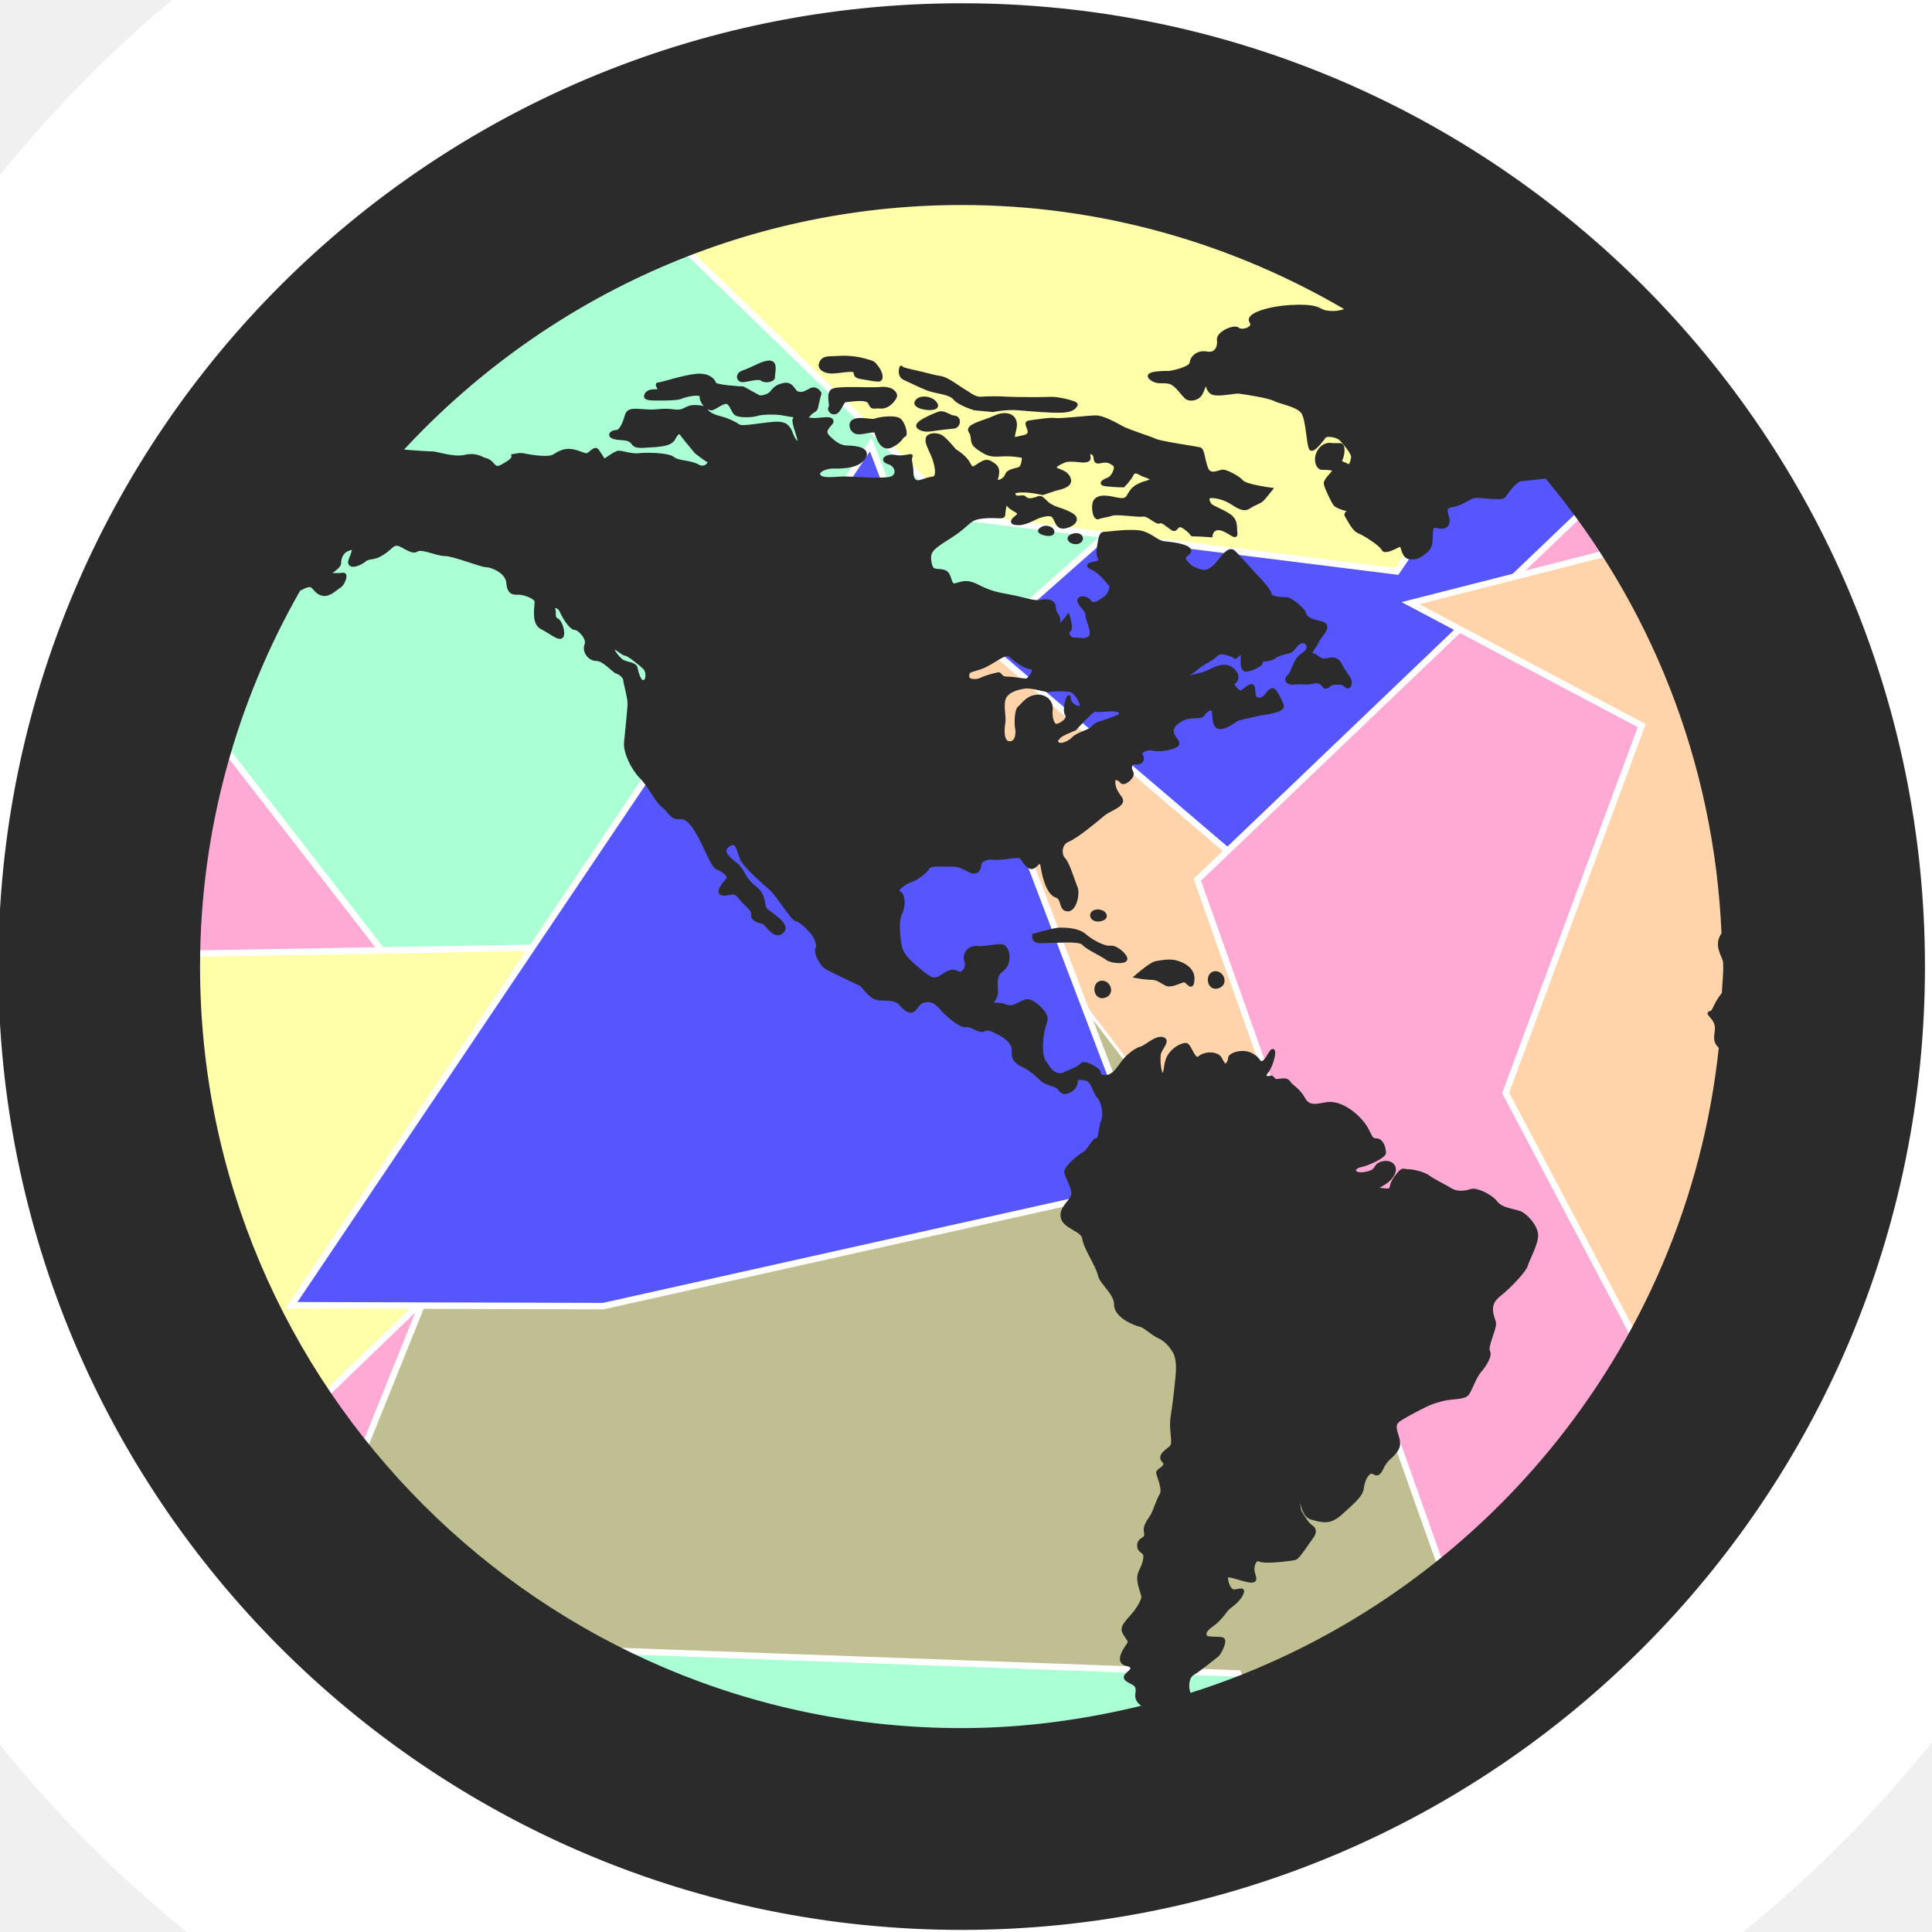
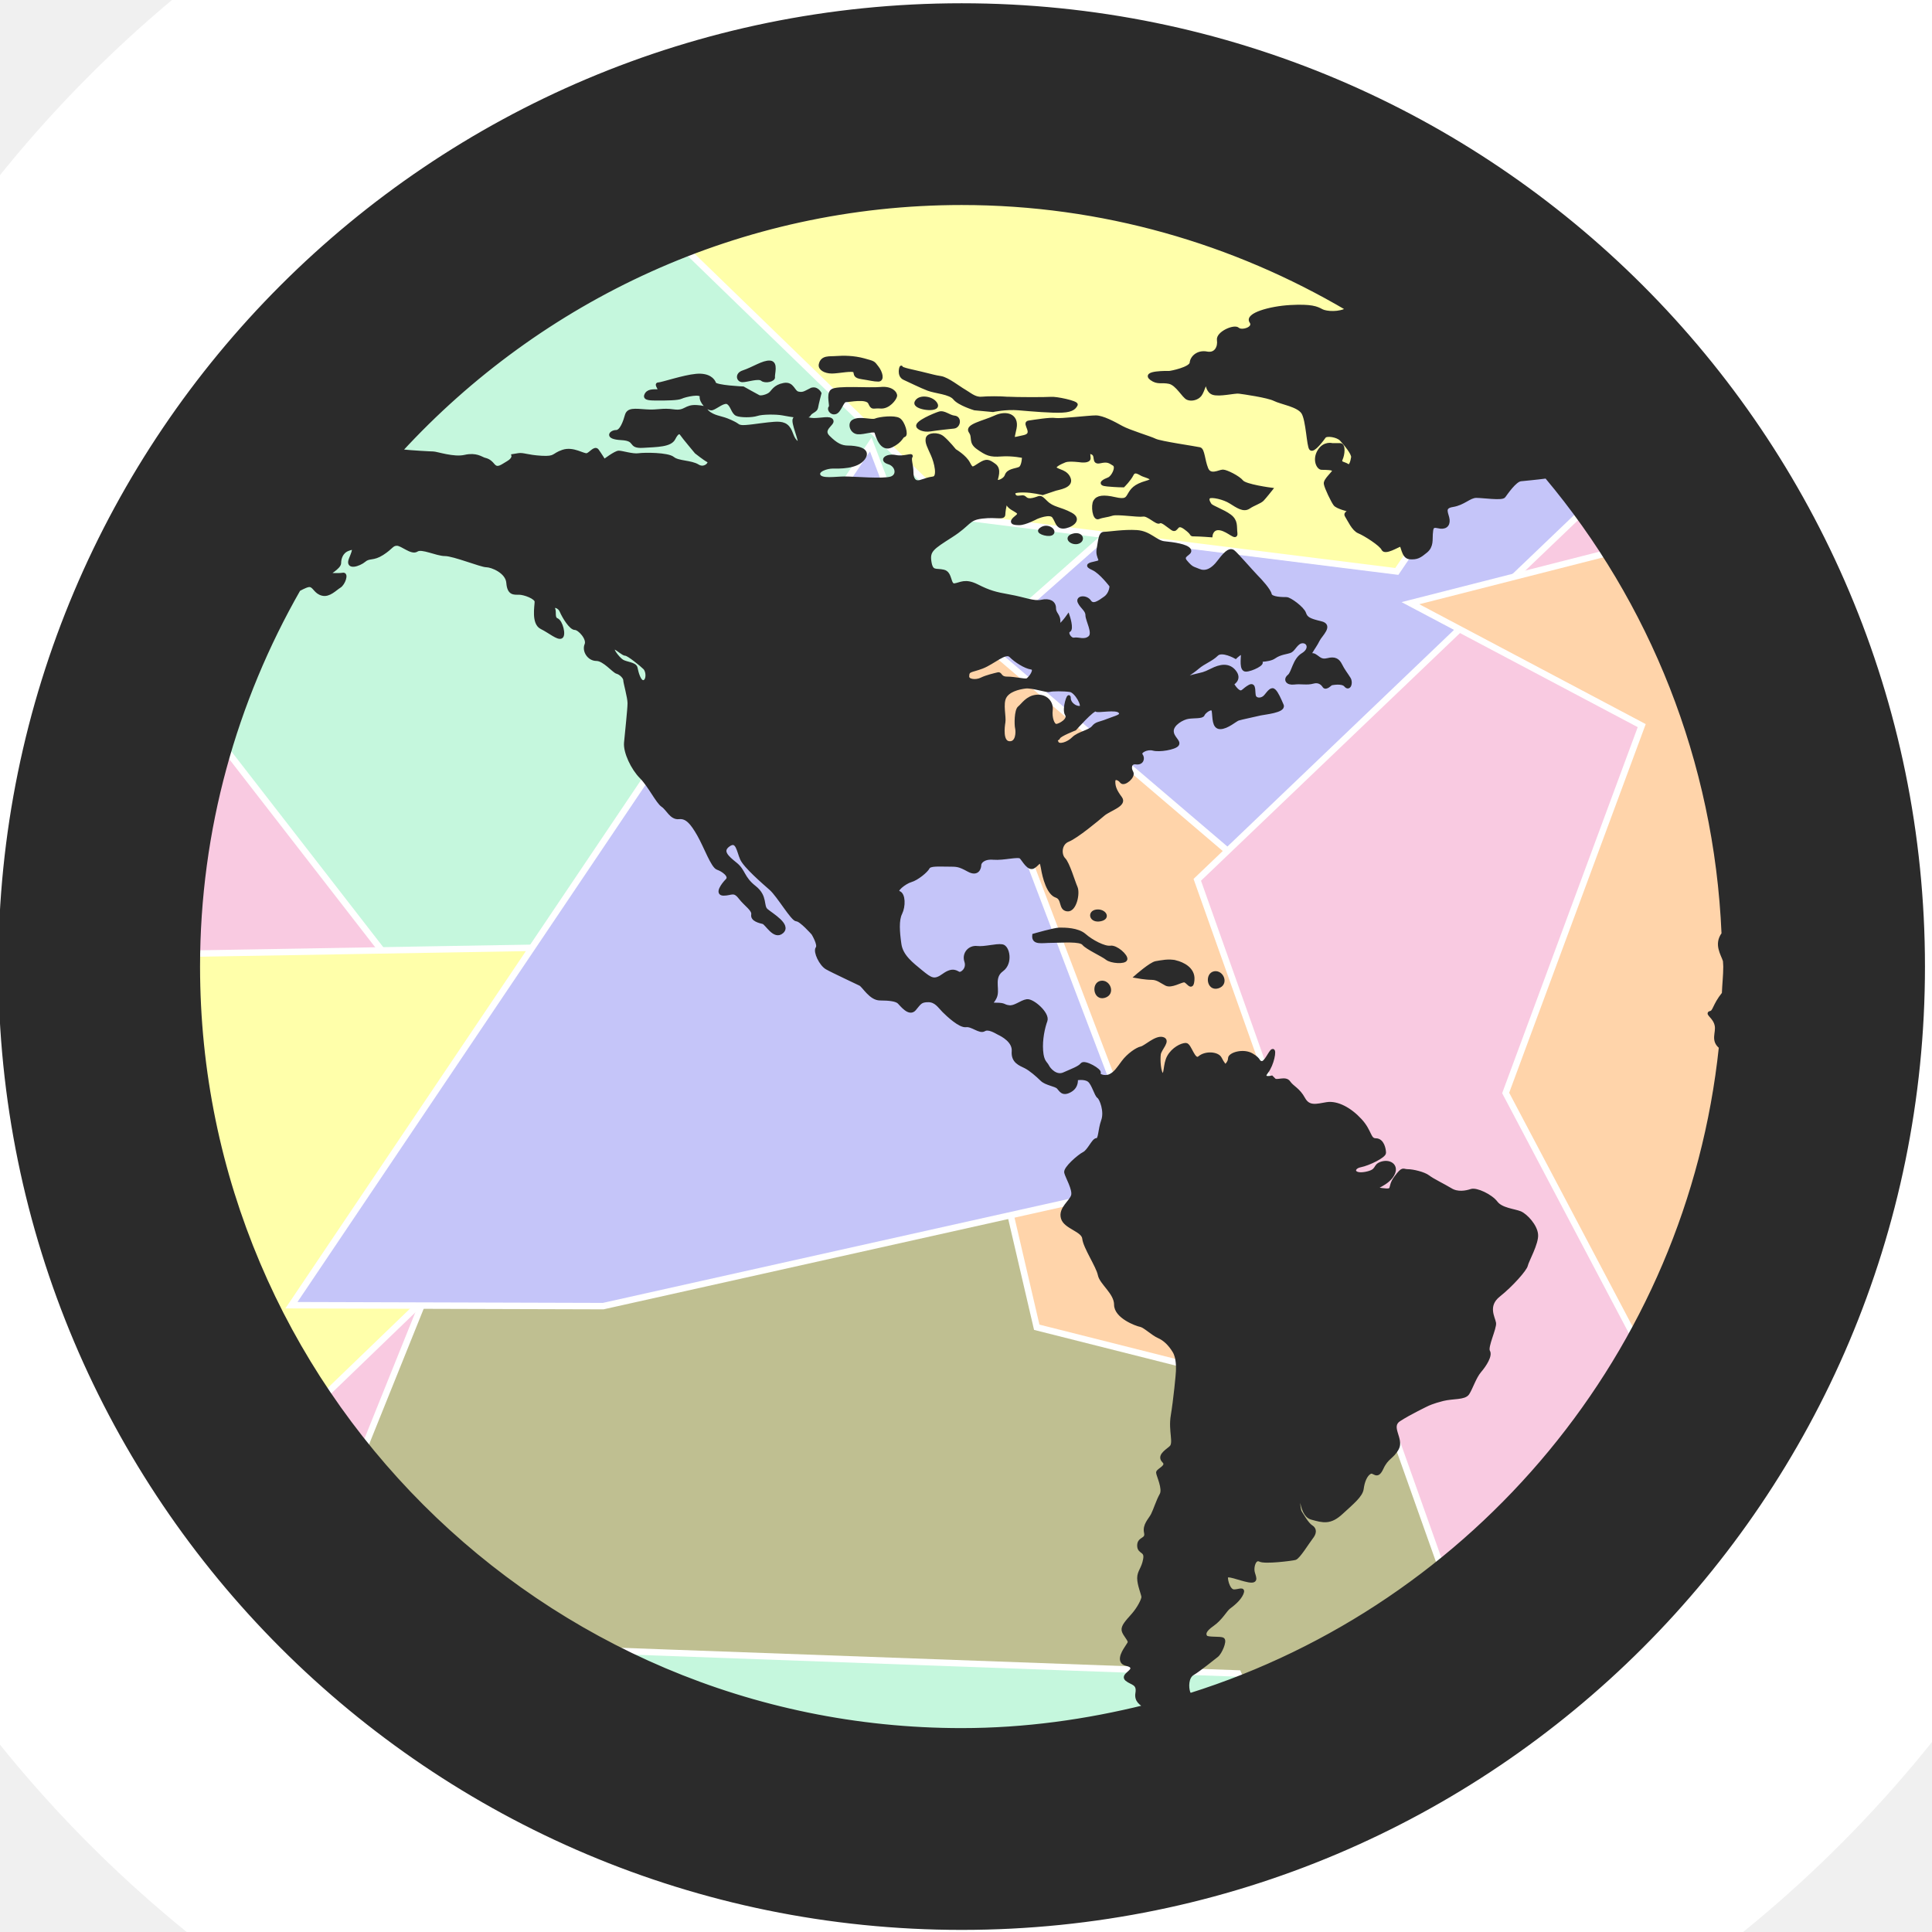
<svg xmlns="http://www.w3.org/2000/svg" width="600" height="600">
  <g>
-     <ellipse stroke="#000" ry="299.5" rx="299.333" id="svg_1" cy="299.5" cx="300" fill="#fff" />
-     <path transform="rotate(-40 353.915 360.512)" stroke="#ffffff" id="svg_49" d="m456.256,173.717l-204.682,38.109l108.439,41.935l-63.788,125.805l121.197,167.741l38.833,-373.59z" opacity="NaN" stroke-width="2" fill="#ffd4aa" />
-     <path transform="rotate(50 395.618 37.29)" stroke="#ffffff" stroke-width="2" id="svg_48" d="m134.775,233.502l351.215,-392.844l170.471,337.379l-332.693,55.885l-188.993,-0.42z" opacity="NaN" fill="#5656ff" />
-     <path stroke="#ffffff" id="svg_47" d="m66.568,446.048c0,0 230.983,-182.803 232.02,-184.08c0.371,1.277 232.762,305.307 232.391,304.03c0.371,1.277 -292.582,28.216 -292.954,26.939c0.371,1.277 -147.514,-48.753 -147.885,-50.03c0.371,1.277 -23.572,-96.859 -23.572,-96.859z" opacity="NaN" fill="#bfbf91" />
-     <path id="svg_46" d="m480.646,579.8l-108.82,-306.564l192.955,-184.504l35.211,173.237l-4.225,195.772l-115.12,122.06z" opacity="NaN" stroke-width="2" stroke="#ffffff" fill="#ffaad4" />
-     <path id="svg_45" d="m69.384,106.567l84.135,242.724l-84.506,209.856l-66.196,-139.435l-1.408,-250.701l67.976,-62.445z" opacity="NaN" stroke-width="2" stroke="#ffffff" fill="#ffaad4" />
-     <path id="svg_30" d="m280.088,643.923l0.569,0l0.176,-0.541l0.176,0.541l0.569,0l-0.46,0.334l0.176,0.541l-0.46,-0.334l-0.46,0.334l0.176,-0.541l-0.46,-0.334z" stroke-width="5" stroke="#000" fill="none" />
-     <path fill="#fff" stroke="#000" d="m-97.573,98.167c-0.084,-0.015 -0.113,-0.121 -0.063,-0.185c0.067,-0.098 0.209,-0.165 0.32,-0.103c0.002,-0.347 0.001,-0.693 0.001,-1.04c0.278,-0.056 0.557,-0.109 0.835,-0.165c-0.001,0.389 -0.001,0.777 -0.002,1.166c-0.044,0.118 -0.184,0.199 -0.307,0.163c-0.073,-0.022 -0.09,-0.116 -0.05,-0.174c0.056,-0.086 0.159,-0.145 0.263,-0.129c0.03,-0.003 0.073,0.045 0.061,-0.009c0,-0.234 0,-0.467 0,-0.701c-0.255,0.051 -0.511,0.1 -0.766,0.151c-0.001,0.282 0.003,0.564 -0.003,0.845c-0.018,0.095 -0.111,0.16 -0.2,0.179c-0.03,0.004 -0.06,0.007 -0.09,0.002l0,0zm0.666,-1.176c0.131,-0.026 0.262,-0.051 0.393,-0.077c0.017,-0.066 -0.058,-0.023 -0.095,-0.022c-0.224,0.044 -0.448,0.088 -0.672,0.132c-0.017,0.066 0.058,0.023 0.095,0.022c0.093,-0.018 0.186,-0.037 0.278,-0.055l0,0zm0,-0.116c0.131,-0.026 0.262,-0.051 0.393,-0.077c0.017,-0.066 -0.058,-0.023 -0.095,-0.022c-0.224,0.044 -0.448,0.088 -0.672,0.132c-0.017,0.066 0.058,0.023 0.095,0.022c0.093,-0.018 0.186,-0.037 0.278,-0.055l0,0z" id="svg_6" />
-     <path id="svg_2" opacity="NaN" stroke="null" fill="#000000" />
-     <path stroke="#ffffff" id="svg_39" d="m-43.29,86.567l193.992,250.048l254.926,-225.349l-243.659,-90.14" opacity="NaN" stroke-width="2" fill="#aaffd4" />
-     <path id="svg_40" d="m53.892,478.58l192.584,-185.627l-246.475,4.225l53.892,181.402z" opacity="NaN" stroke-width="2" stroke="#ffffff" fill="#ffffaa" />
-     <path id="svg_41" d="m573.603,152.763l-135.581,34.558l71.83,38.028l-42.253,114.083l80.281,152.111l25.723,-338.779z" opacity="NaN" stroke-width="2" stroke="#ffffff" fill="#ffd4aa" />
-     <path id="svg_42" d="m79.243,676.324l72.867,-165.064l232.391,8.451l47.887,111.266l-66.196,142.251l-286.949,-96.904z" opacity="NaN" stroke-width="2" stroke="#ffffff" fill="#aaffd4" />
-     <path id="svg_44" d="m170.791,36.615l127.796,123.946l135.209,16.901l59.154,-87.323l26.76,-66.196l-348.92,12.672z" opacity="NaN" stroke-width="2" stroke="#ffffff" fill="#ffffaa" />
-     <path stroke-width="2" stroke="#ffffff" id="svg_37" d="m90.511,405.342l179.908,-267.316l87.323,229.574l-170.42,38.028l-96.81,-0.286z" opacity="NaN" fill="#5656ff" />
-     <ellipse ry="34.507" rx="55.633" id="svg_52" cy="10.935" cx="591.208" stroke-width="99" stroke="#ffffff" fill="none" />
-     <ellipse stroke="#ffffff" stroke-width="99" ry="338.023" rx="335.911" id="svg_51" cy="298.114" cx="299.663" fill="none" />
+     <path fill="#bfbf91" opacity="NaN" d="m66.568,446.048c0,0 230.983,-182.803 232.02,-184.08c0.371,1.277 232.762,305.307 232.391,304.03c0.371,1.277 -292.582,28.216 -292.954,26.939c0.371,1.277 -147.514,-48.753 -147.885,-50.03c0.371,1.277 -23.572,-96.859 -23.572,-96.859l0,0z" id="svg_47" stroke="#ffffff" />
+     <path fill="#ffd4aa" stroke-width="2" opacity="NaN" d="m456.256,173.717l-204.682,38.109l108.439,41.935l-63.788,125.805l121.197,167.741l38.833,-373.59z" id="svg_49" stroke="#ffffff" transform="rotate(-40 353.915 360.512)" />
+     <path transform="rotate(50 395.618 37.29)" fill="#c5c5f9" opacity="NaN" d="m134.775,233.502l351.215,-392.844l170.471,337.379l-332.693,55.885l-188.993,-0.42z" id="svg_48" stroke-width="2" stroke="#ffffff" />
+     <path fill="#f9cae1" stroke="#ffffff" stroke-width="2" opacity="NaN" d="m480.646,579.8l-108.82,-306.564l192.955,-184.504l35.211,173.237l-4.225,195.772l-115.12,122.06l-0,-0z" id="svg_46" />
+     <path fill="#f9cae1" stroke="#ffffff" stroke-width="2" opacity="NaN" d="m69.384,106.567l84.135,242.724l-84.506,209.856l-66.196,-139.435l-1.408,-250.701l67.976,-62.445z" id="svg_45" />
+     <path fill="none" stroke="#000" stroke-width="5" d="m280.088,643.923l0.569,0l0.176,-0.541l0.176,0.541l0.569,0l-0.46,0.334l0.176,0.541l-0.46,-0.334l-0.46,0.334l0.176,-0.541l-0.46,-0.334z" id="svg_30" />
+     <path id="svg_6" d="m-97.573,98.167c-0.084,-0.015 -0.113,-0.121 -0.063,-0.185c0.067,-0.098 0.209,-0.165 0.32,-0.103c0.002,-0.347 0.001,-0.693 0.001,-1.04c0.278,-0.056 0.557,-0.109 0.835,-0.165c-0.001,0.389 -0.001,0.777 -0.002,1.166c-0.044,0.118 -0.184,0.199 -0.307,0.163c-0.073,-0.022 -0.09,-0.116 -0.05,-0.174c0.056,-0.086 0.159,-0.145 0.263,-0.129c0.03,-0.003 0.073,0.045 0.061,-0.009c0,-0.234 0,-0.467 0,-0.701c-0.255,0.051 -0.511,0.1 -0.766,0.151c-0.001,0.282 0.003,0.564 -0.003,0.845c-0.018,0.095 -0.111,0.16 -0.2,0.179c-0.03,0.004 -0.06,0.007 -0.09,0.002l0,0zm0.666,-1.176c0.131,-0.026 0.262,-0.051 0.393,-0.077c0.017,-0.066 -0.058,-0.023 -0.095,-0.022c-0.224,0.044 -0.448,0.088 -0.672,0.132c-0.017,0.066 0.058,0.023 0.095,0.022c0.093,-0.018 0.186,-0.037 0.278,-0.055l0,0zm0,-0.116c0.131,-0.026 0.262,-0.051 0.393,-0.077c0.017,-0.066 -0.058,-0.023 -0.095,-0.022c-0.224,0.044 -0.448,0.088 -0.672,0.132c-0.017,0.066 0.058,0.023 0.095,0.022c0.093,-0.018 0.186,-0.037 0.278,-0.055l0,0z" stroke="#000" fill="#fff" />
+     <path fill="#000000" stroke="null" opacity="NaN" id="svg_2" />
+     <path fill="#c5f7dd" stroke-width="2" opacity="NaN" d="m-43.29,86.567l193.992,250.048l254.926,-225.349l-243.659,-90.14" id="svg_39" stroke="#ffffff" />
+     <path fill="#ffffaa" stroke="#ffffff" stroke-width="2" opacity="NaN" d="m53.892,478.58l192.584,-185.627l-246.475,4.225l53.892,181.402z" id="svg_40" />
+     <path fill="#ffd4aa" stroke="#ffffff" stroke-width="2" opacity="NaN" d="m573.603,152.763l-135.581,34.558l71.83,38.028l-42.253,114.083l80.281,152.111l25.723,-338.779l0,-0z" id="svg_41" />
+     <path fill="#c5f7dd" stroke="#ffffff" stroke-width="2" opacity="NaN" d="m79.243,676.324l72.867,-165.064l232.391,8.451l47.887,111.266l-66.196,142.251l-286.949,-96.904l0,0z" id="svg_42" />
+     <path fill="#ffffaa" stroke="#ffffff" stroke-width="2" opacity="NaN" d="m170.791,36.615l127.796,123.946l135.209,16.901l59.154,-87.323l26.76,-66.196l-348.92,12.672z" id="svg_44" />
+     <path fill="#c5c5f9" opacity="NaN" d="m90.511,405.342l179.908,-267.316l87.323,229.574l-170.42,38.028l-96.81,-0.286z" id="svg_37" stroke="#ffffff" stroke-width="2" />
+     <ellipse fill="none" stroke="#ffffff" stroke-width="99" cx="591.208" cy="10.935" id="svg_52" rx="55.633" ry="34.507" />
+     <ellipse fill="none" cx="299.663" cy="298.114" id="svg_51" rx="335.911" ry="338.023" stroke-width="99" stroke="#ffffff" />
  </g>
  <g>
    <path fill="none" stroke="#000" stroke-width="5" d="m280.088,643.923l0.569,0l0.176,-0.541l0.176,0.541l0.569,0l-0.46,0.334l0.176,0.541l-0.46,-0.334l-0.46,0.334l0.176,-0.541l-0.46,-0.334z" id="svg_30" />
    <path id="svg_6" d="m-97.573,98.167c-0.084,-0.015 -0.113,-0.121 -0.063,-0.185c0.067,-0.098 0.209,-0.165 0.32,-0.103c0.002,-0.347 0.001,-0.693 0.001,-1.04c0.278,-0.056 0.557,-0.109 0.835,-0.165c-0.001,0.389 -0.001,0.777 -0.002,1.166c-0.044,0.118 -0.184,0.199 -0.307,0.163c-0.073,-0.022 -0.09,-0.116 -0.05,-0.174c0.056,-0.086 0.159,-0.145 0.263,-0.129c0.03,-0.003 0.073,0.045 0.061,-0.009c0,-0.234 0,-0.467 0,-0.701c-0.255,0.051 -0.511,0.1 -0.766,0.151c-0.001,0.282 0.003,0.564 -0.003,0.845c-0.018,0.095 -0.111,0.16 -0.2,0.179c-0.03,0.004 -0.06,0.007 -0.09,0.002l0,0zm0.666,-1.176c0.131,-0.026 0.262,-0.051 0.393,-0.077c0.017,-0.066 -0.058,-0.023 -0.095,-0.022c-0.224,0.044 -0.448,0.088 -0.672,0.132c-0.017,0.066 0.058,0.023 0.095,0.022c0.093,-0.018 0.186,-0.037 0.278,-0.055zm0,-0.116c0.131,-0.026 0.262,-0.051 0.393,-0.077c0.017,-0.066 -0.058,-0.023 -0.095,-0.022c-0.224,0.044 -0.448,0.088 -0.672,0.132c-0.017,0.066 0.058,0.023 0.095,0.022c0.093,-0.018 0.186,-0.037 0.278,-0.055z" stroke="#000" fill="#fff" />
    <path stroke="#2b2b2b" id="svg_14" d="m298.648,1.514c-164.951,0 -298.667,133.716 -298.667,298.667c0,164.951 133.716,298.667 298.667,298.667c164.951,0 298.667,-133.716 298.667,-298.667c0,-164.951 -133.716,-298.667 -298.667,-298.667zm64.895,448.041c-1.623,1.315 -3.761,2.671 -2.158,4.254c1.603,1.603 -1.849,2.692 -1.849,3.493s2.137,5.055 1.069,6.905c-1.069,1.891 -1.87,4.583 -2.671,6.185c-0.801,1.582 -2.692,3.185 -2.137,5.589c0.514,2.384 -2.137,1.582 -2.137,3.987c0,2.384 2.384,1.336 1.849,4.274c-0.514,2.959 -1.849,3.761 -1.849,5.857c0,2.137 1.315,5.076 1.315,5.877s-1.315,3.493 -3.185,5.589c-1.891,2.137 -3.185,3.493 -2.959,4.788c0.288,1.336 2.137,2.959 1.87,3.781c-0.267,0.76 -2.651,3.452 -2.384,5.322c0.288,1.849 2.651,1.089 3.185,2.384c0.534,1.336 -3.185,2.425 -1.603,3.761c1.603,1.315 3.761,1.048 3.206,4.274c-0.39,2.302 1.315,3.35 2.589,4.069c-18.31,4.541 -37.359,7.233 -57.066,7.233c-130.695,0 -236.998,-106.303 -236.998,-236.998c0,-42.599 11.446,-82.506 31.194,-117.071c1.623,-0.863 2.815,-1.418 3.514,-1.274c1.336,0.267 1.623,2.137 3.761,2.671c2.137,0.534 4.007,-1.603 5.343,-2.404c1.315,-0.801 2.384,-4.007 1.048,-3.74c-1.336,0.267 -4.809,0 -4.809,0s3.761,-2.137 3.761,-3.473s0.514,-3.473 2.651,-4.274c2.117,-0.822 2.117,-0.288 0.781,2.918c-1.336,3.206 2.692,1.87 4.274,0.534s2.671,-0.267 5.589,-2.137c2.939,-1.87 2.939,-2.939 4.541,-2.939c1.603,0 4.541,2.939 6.144,1.87c1.582,-1.069 6.144,1.336 8.816,1.336c2.651,0 11.199,3.473 12.823,3.473c1.603,0 6.411,1.849 6.679,5.322c0.267,3.473 1.849,3.206 3.452,3.206s5.343,1.336 5.343,2.671c0,1.336 -1.069,6.679 1.603,8.014c2.651,1.315 5.076,3.473 6.144,2.939c1.069,-0.534 0,-4.788 -1.315,-5.343c-1.336,-0.534 -0.555,-2.404 -1.069,-3.473c-0.534,-1.048 1.603,-1.048 2.404,0.801c0.801,1.87 2.939,5.343 4.274,5.343c1.315,0 4.274,3.206 3.452,5.076c-0.801,1.87 0.801,4.541 3.206,4.541c2.384,0 5.343,3.74 6.411,4.007c1.069,0.267 2.404,1.603 2.404,2.404c0,0.822 1.336,5.343 1.336,7.213c0,1.849 -0.822,9.329 -1.089,12.268s2.137,8.014 4.809,10.686c2.651,2.671 5.055,7.747 6.658,8.816c1.623,1.069 2.671,4.007 5.076,3.74c2.404,-0.267 4.007,1.603 6.144,5.343c2.137,3.74 4.274,9.864 5.877,10.398c1.603,0.534 4.274,2.404 2.918,3.74c-1.315,1.315 -3.452,4.274 -1.048,4.274c2.404,0 3.206,-1.336 5.076,1.089c1.849,2.384 4.274,3.719 3.987,5.343c-0.267,1.582 2.137,2.117 3.206,2.384c1.069,0.267 3.473,5.076 5.877,2.939c2.404,-2.137 -3.185,-5.322 -4.809,-6.699c-1.603,-1.315 0,-4.254 -3.74,-7.192c-3.74,-2.939 -3.206,-5.076 -5.877,-7.213c-2.671,-2.137 -4.788,-4.007 -2.137,-5.877c2.671,-1.87 2.939,1.87 4.007,4.274c1.069,2.384 6.658,7.213 9.062,9.329c2.404,2.137 6.699,9.617 8.014,9.617s5.076,4.274 5.076,4.274s2.117,3.452 1.315,4.521c-0.801,1.069 1.089,5.076 2.959,6.144c1.849,1.069 9.35,4.521 10.419,5.076c1.069,0.555 3.185,4.541 6.144,4.541c2.918,0 5.076,0.288 5.877,1.089c0.801,0.781 3.185,3.987 4.809,2.137c1.603,-1.891 1.849,-2.692 4.274,-2.692c2.404,0 3.452,1.87 4.788,3.206c1.336,1.336 5.076,4.829 6.946,4.562c1.87,-0.267 4.274,2.137 5.61,1.315s3.473,0.514 4.521,1.069c1.11,0.534 4.809,2.425 4.562,5.589c-0.267,3.226 2.117,4.007 3.74,4.809c1.603,0.801 3.74,2.671 5.096,4.007c1.315,1.295 4.233,1.582 5.055,2.384c0.801,0.801 1.336,2.404 3.74,1.069c2.384,-1.315 1.891,-3.719 1.891,-3.719s2.651,-0.534 3.987,0.534c1.315,1.027 2.137,4.521 2.959,5.055c0.781,0.534 2.363,4.541 1.295,7.439c-1.048,2.98 -0.781,5.877 -1.87,5.877c-1.069,0 -2.384,3.493 -4.007,4.295c-1.562,0.801 -5.857,4.541 -5.589,5.877c0.267,1.295 2.692,5.302 2.137,7.192c-0.514,1.87 -3.987,4.007 -3.165,6.946c0.781,2.959 6.411,3.761 6.637,6.411c0.288,2.692 4.295,8.569 4.829,11.22c0.514,2.671 5.055,5.589 5.055,9.309c0,3.781 6.411,6.165 7.747,6.411c1.295,0.267 3.74,2.692 5.589,3.493s3.473,2.384 4.788,4.541s1.089,5.363 1.089,6.144c0,0.801 -0.801,9.042 -1.603,13.85c-0.822,4.829 1.027,8.569 -0.555,9.925zm-172.452,-248.259c0.801,0.267 2.404,1.87 3.206,1.87c0.822,0 4.809,3.206 5.877,4.274c1.089,1.069 1.089,4.007 -0.267,4.274s-2.137,-2.939 -2.404,-4.274c-0.267,-1.336 -2.939,-1.336 -4.274,-2.137c-1.336,-0.801 -4.315,-4.747 -2.137,-4.007zm344.081,107.31c-2.959,3.74 -2.671,5.589 -4.007,5.877c-1.315,0.267 1.336,1.336 1.849,3.987c0.452,2.302 -1.336,4.603 1.295,6.72c-9.987,94.918 -76.239,173.315 -164.725,201.118c-0.144,-0.226 -0.39,-0.514 -0.432,-0.699c-0.555,-1.603 -0.555,-4.788 1.315,-5.857c1.87,-1.089 6.411,-4.788 7.459,-5.589c1.069,-0.822 2.671,-4.541 1.87,-5.076c-0.781,-0.534 -4.767,0 -5.343,-0.801c-0.534,-0.801 -0.534,-1.891 2.137,-3.74c2.671,-1.87 4.007,-4.562 5.076,-5.343c1.069,-0.801 3.185,-2.404 4.007,-4.295c0.781,-1.849 -0.843,-0.801 -2.425,-0.801s-2.404,-2.918 -2.404,-4.254s4.007,0.534 6.966,1.069c2.939,0.493 1.582,-1.336 1.315,-2.918c-0.267,-1.603 0.534,-4.295 2.158,-3.493c1.562,0.801 9.843,-0.267 10.912,-0.534c1.069,-0.267 3.987,-5.055 5.055,-6.411c1.089,-1.336 1.315,-2.651 0,-3.452c-1.336,-0.822 -2.939,-3.781 -3.452,-4.541c-0.534,-0.843 -0.801,-5.631 -0.267,-6.987c0.514,-1.295 0,7.747 3.719,8.836c3.761,1.069 5.877,1.603 9.35,-1.603c3.473,-3.185 6.124,-5.343 6.411,-7.459c0.267,-2.137 1.069,-4.295 2.404,-5.055c1.336,-0.801 2.137,2.117 3.74,-1.336c1.603,-3.493 3.206,-3.226 4.809,-6.144c1.582,-2.959 -2.671,-6.679 0.493,-8.836c3.226,-2.117 8.836,-4.788 8.836,-4.788s1.603,-0.801 4.809,-1.603c3.185,-0.781 6.658,-0.288 7.727,-1.849c1.069,-1.623 2.137,-5.076 3.74,-6.946c1.623,-1.891 3.473,-4.809 2.671,-6.144c-0.801,-1.336 2.137,-7.233 1.87,-8.816c-0.267,-1.603 -2.671,-5.363 1.336,-8.549s8.261,-8.035 8.549,-9.329c0.247,-1.336 3.473,-6.946 3.165,-9.638c-0.247,-2.651 -3.165,-5.857 -5.035,-6.679c-1.891,-0.76 -5.877,-1.027 -7.48,-3.165s-6.144,-4.274 -7.747,-3.74c-1.582,0.534 -4.274,1.048 -6.411,-0.308c-2.137,-1.295 -5.589,-2.939 -6.925,-3.987c-1.356,-1.048 -4.809,-1.849 -6.411,-1.849s-1.336,-1.089 -3.74,2.117c-2.404,3.226 0,4.295 -4.274,3.74c-4.295,-0.493 0.514,-0.781 2.959,-3.987c2.363,-3.185 -0.288,-5.076 -2.959,-4.254c-2.671,0.801 -0.801,2.404 -5.076,3.206c-4.254,0.781 -4.254,-1.891 -1.582,-2.404c2.671,-0.534 7.459,-2.939 7.459,-3.987c0,-1.089 -0.534,-4.028 -2.671,-4.028s-1.603,-2.651 -4.788,-6.103c-3.206,-3.493 -7.213,-5.631 -10.439,-5.117c-3.165,0.534 -5.589,1.336 -7.192,-1.562c-1.603,-2.959 -3.473,-3.493 -4.562,-5.076c-1.048,-1.603 -3.74,0 -4.541,-0.801s-0.801,-0.801 -0.801,-0.801s-3.473,0.801 -1.582,-1.603c1.849,-2.404 2.651,-6.946 1.849,-6.679c-0.781,0.267 -2.137,4.028 -3.452,3.761c-1.315,-0.267 -0.288,-0.822 -2.959,-2.404c-2.671,-1.603 -6.925,-0.267 -6.925,1.069c0,1.336 -1.336,2.404 -1.336,2.404s-0.801,-0.781 -1.603,-2.404c-0.801,-1.603 -4.541,-1.87 -6.411,-0.267c-1.849,1.603 -2.918,-4.028 -4.254,-4.028s-3.987,1.336 -5.343,3.781c-1.315,2.384 -0.781,5.857 -1.891,5.589c-1.027,-0.267 -1.295,-4.788 -1.027,-6.411c0.247,-1.623 3.185,-4.274 1.027,-4.809c-2.117,-0.534 -5.322,2.671 -6.637,2.939c-1.336,0.267 -4.007,2.137 -5.61,4.295c-1.582,2.117 -2.384,3.452 -4.007,4.254c-1.582,0.801 -3.966,0 -3.432,-0.801c0.514,-0.801 -4.562,-3.719 -5.363,-2.671c-0.822,1.069 -3.185,1.87 -5.589,2.959c-2.404,1.069 -4.562,-1.336 -5.076,-2.404s-1.623,-1.315 -1.87,-4.809c-0.267,-3.452 0.555,-7.213 1.336,-9.329c0.781,-2.137 -4.007,-6.411 -5.877,-6.165c-1.87,0.308 -3.74,2.158 -5.589,1.87c-1.891,-0.247 -1.069,-0.781 -4.007,-0.781c-2.939,0 -0.534,-0.514 0,-2.939c0.514,-2.384 -1.069,-5.61 1.891,-7.747c2.918,-2.137 1.87,-7.213 0,-7.459c-1.891,-0.288 -5.363,0.801 -7.747,0.534c-2.384,-0.288 -4.274,1.87 -3.473,4.254c0.801,2.404 -1.336,4.007 -2.137,3.761c-0.801,-0.267 -1.849,-1.603 -4.809,0.534c-2.918,2.117 -3.987,1.315 -6.925,-1.069c-2.939,-2.425 -6.144,-4.809 -6.679,-8.549c-0.534,-3.74 -0.822,-7.48 0.267,-9.617c1.048,-2.137 1.048,-5.857 -0.534,-6.411c-1.603,-0.514 1.849,-3.185 3.719,-3.719c1.891,-0.534 4.809,-2.939 5.343,-4.007c0.534,-1.069 3.206,-0.822 6.124,-0.822c2.939,0 3.473,0 6.411,1.603c2.939,1.603 3.473,-0.801 3.473,-1.603c0,-0.801 1.069,-2.404 4.274,-2.137c3.206,0.267 7.727,-1.069 8.549,-0.267s2.384,4.007 3.987,2.939c1.623,-1.048 2.137,-2.939 2.692,0.288c0.514,3.185 1.849,8.014 4.274,8.816c2.384,0.801 1.069,3.987 3.452,4.254c2.363,0.267 3.493,-5.055 2.692,-6.925c-0.822,-1.849 -2.425,-7.459 -3.761,-8.795c-1.315,-1.336 -1.315,-4.809 1.315,-5.877c2.671,-1.069 9.083,-6.411 10.932,-7.994c1.891,-1.623 6.946,-2.959 5.363,-5.096c-1.603,-2.137 -2.137,-3.452 -2.137,-5.076s1.603,-1.069 2.404,0s3.987,-1.603 3.185,-2.939c-0.781,-1.315 -0.534,-3.185 1.336,-2.939c1.87,0.267 2.384,-1.336 1.603,-2.404c-0.801,-1.069 1.87,-2.404 3.74,-1.87c1.891,0.534 6.679,-0.267 7.48,-1.336c0.781,-1.069 -1.603,-2.137 -1.603,-4.274c0,-2.137 3.185,-4.007 5.076,-4.274c1.87,-0.267 4.254,0 4.541,-0.801c0.247,-0.801 2.939,-2.939 3.185,-1.069c0.288,1.87 0,5.076 2.137,5.076c2.137,0 4.767,-2.404 5.589,-2.651c0.781,-0.267 5.877,-1.336 6.946,-1.603c1.069,-0.267 7.459,-0.801 6.679,-2.671c-0.801,-1.849 -1.603,-3.719 -2.425,-4.521c-0.801,-0.801 -1.582,0.267 -2.671,1.603c-1.048,1.336 -2.939,1.336 -3.452,0.267c-0.534,-1.048 0.247,-4.254 -1.603,-3.206c-1.891,1.069 -2.137,2.137 -3.226,1.603c-1.069,-0.534 -2.117,-2.404 -2.117,-2.404s2.651,-1.315 0.781,-3.74c-1.849,-2.404 -4.541,-1.87 -7.192,-0.514c-2.671,1.315 -2.425,1.048 -5.61,1.849s-4.809,1.603 -4.809,1.603s4.295,-2.651 6.144,-4.274c1.87,-1.603 4.295,-2.404 5.877,-4.007c1.603,-1.603 5.857,0.801 5.857,0.801s2.158,-2.137 2.158,-0.801s-0.555,4.809 1.048,4.809c1.623,0 6.144,-2.137 4.315,-2.692c-1.911,-0.534 2.651,0 4.5,-1.336c1.891,-1.336 3.987,-1.336 5.076,-1.849c1.069,-0.534 1.891,-2.939 3.74,-2.939c1.891,0 2.671,2.404 0,4.007s-2.939,5.61 -4.274,6.679c-1.315,1.069 -0.534,2.404 1.603,2.137c2.137,-0.267 3.987,0.267 5.877,-0.267s2.939,0.534 3.452,1.336c0.534,0.801 2.137,-0.801 2.137,-0.801s3.473,-0.801 4.541,0.534c1.089,1.315 1.891,-0.801 1.089,-2.137c-0.801,-1.315 -1.891,-2.651 -2.671,-4.274c-0.801,-1.603 -1.87,-2.137 -3.987,-1.603c-2.137,0.534 -2.671,-0.534 -4.007,-1.315c-1.336,-0.822 -2.425,1.069 -1.336,-0.822c1.089,-1.849 1.603,-2.404 2.404,-4.007c0.801,-1.603 4.295,-4.541 0.801,-5.322c-3.473,-0.822 -4.562,-1.336 -5.076,-2.939c-0.534,-1.603 -4.541,-4.541 -5.589,-4.541c-1.089,0 -4.788,0 -5.076,-1.336c-0.267,-1.336 -2.939,-4.274 -4.274,-5.61c-1.315,-1.336 -6.411,-7.213 -7.213,-7.747c-0.801,-0.534 -1.87,-0.267 -4.274,2.939c-2.384,3.226 -4.521,3.761 -6.411,2.959c-1.87,-0.801 -2.137,-0.534 -3.966,-2.671c-1.911,-2.137 1.849,-2.404 1.048,-3.74c-0.822,-1.315 -5.076,-1.87 -7.747,-2.137c-2.671,-0.267 -4.541,-3.206 -8.549,-3.473c-3.987,-0.267 -8.795,0.534 -10.131,0.534c-1.315,0 -1.315,1.87 -1.849,4.809c-0.555,2.939 1.849,3.74 -0.555,4.274c-2.384,0.534 -3.473,0.801 -1.069,1.87c2.404,1.069 5.61,5.343 5.61,5.343s0,2.404 -1.891,3.74c-1.849,1.336 -3.74,2.671 -4.788,1.089c-1.089,-1.623 -4.007,-1.336 -3.185,0.267c0.781,1.603 2.384,2.404 2.384,4.007c0,1.582 2.404,5.589 0.801,6.925c-1.603,1.336 -3.452,0.288 -4.788,0.534s-2.692,-2.137 -1.603,-2.671c1.048,-0.534 -0.288,-4.541 -0.288,-4.541s-3.185,4.541 -2.939,2.137c0.288,-2.404 -1.315,-2.671 -1.315,-4.541c0,-1.87 -1.623,-2.671 -3.987,-2.137c-2.425,0.534 -5.343,-0.822 -9.905,-1.623c-4.521,-0.801 -6.391,-1.315 -10.131,-3.206c-3.74,-1.87 -5.076,-0.534 -6.946,-0.267c-1.87,0.267 -1.069,-3.74 -3.473,-4.254c-2.384,-0.555 -3.719,0.514 -4.254,-2.959c-0.534,-3.452 0.801,-4.274 6.658,-8.014c5.877,-3.74 5.076,-5.343 9.617,-5.877c4.521,-0.534 6.679,0.534 6.679,-0.801s1.069,-6.679 1.069,-4.007s5.384,2.836 2.959,4.706c-2.384,1.87 -1.069,2.137 0.822,2.137c1.87,0 5.322,-1.87 5.322,-1.87s4.274,-1.87 5.343,-0.267c1.089,1.603 1.089,3.206 2.959,3.206s5.857,-2.137 2.384,-4.007c-3.452,-1.87 -5.589,-1.603 -7.727,-3.74s-1.603,-1.336 -4.007,-0.801c-2.384,0.534 -2.384,-0.801 -3.206,-0.801s-2.137,0.534 -2.671,-0.534c-0.514,-1.069 0.288,-1.336 2.98,-1.336c2.651,0 5.857,0.801 5.857,0.801s3.185,-1.069 3.987,-1.336c0.801,-0.267 5.076,-0.801 4.274,-3.185c-0.822,-2.404 -3.473,-2.404 -4.274,-3.206s1.603,-1.849 2.939,-2.404c1.336,-0.534 5.076,0 5.076,0s2.404,0.267 2.404,-0.801s-0.575,-2.404 1.048,-1.603s0,3.206 2.404,2.671c2.384,-0.534 2.939,0 4.254,0.801c1.336,0.801 -0.267,4.007 -1.582,4.541c-1.336,0.514 -3.473,1.582 -0.534,1.849c2.959,0.288 5.055,0.288 5.055,0.288s1.891,-1.87 2.692,-3.473c0.781,-1.603 2.137,-0.534 3.185,0c1.069,0.514 5.076,1.336 1.336,2.404c-3.761,1.069 -4.541,2.404 -5.343,3.74c-0.781,1.336 -1.089,2.137 -4.541,1.336c-3.493,-0.801 -5.343,-0.534 -6.144,0.801c-0.801,1.315 -0.267,5.61 1.089,5.076c1.295,-0.534 2.651,-0.534 4.254,-1.069c1.603,-0.534 8.014,0.534 9.597,0.267c1.603,-0.267 4.295,2.671 5.096,2.137c0.801,-0.534 2.404,1.069 3.987,2.137c1.603,1.069 1.069,-2.404 3.987,-0.267c2.959,2.137 1.336,2.137 2.959,2.137c1.562,0 5.055,0.267 5.055,0.267s0.288,-2.651 2.959,-2.137c2.671,0.534 5.035,3.473 4.767,1.315c-0.247,-2.117 0.267,-3.719 -1.849,-5.322c-2.137,-1.603 -5.589,-2.671 -6.144,-3.473c-0.534,-0.801 -1.069,-1.87 -0.267,-2.404c0.801,-0.514 4.541,0.267 6.658,1.623c2.137,1.336 4.007,2.671 5.61,1.603c1.582,-1.069 3.493,-1.603 4.274,-2.404c0.781,-0.822 2.671,-3.206 2.671,-3.206s-8.035,-1.048 -9.062,-2.404c-1.089,-1.336 -4.829,-3.206 -5.898,-3.206s-3.987,1.87 -5.055,-0.801s-1.069,-5.877 -2.158,-6.144c-1.027,-0.267 -12.268,-1.87 -13.85,-2.671c-1.603,-0.801 -8.014,-2.671 -10.419,-4.007s-5.877,-3.206 -7.994,-3.206c-2.137,0 -10.953,1.069 -12.556,0.801c-1.603,-0.267 -6.411,0.534 -8.281,0.801c-1.87,0.267 2.404,3.74 -1.582,4.541c-4.007,0.801 -3.473,1.336 -2.671,-2.671c0.781,-4.007 -2.692,-5.076 -6.144,-3.473c-3.473,1.603 -9.083,2.671 -7.747,4.541c1.336,1.87 -0.247,3.226 2.404,5.076c2.671,1.87 3.761,2.404 7.192,2.137c3.493,-0.267 6.966,0.514 6.966,0.514s0,3.226 -1.315,3.74c-1.336,0.534 -3.473,0.534 -4.028,2.137c-0.514,1.603 -3.185,2.404 -3.185,1.603s1.336,-3.473 -0.534,-4.809c-1.849,-1.336 -2.404,-1.603 -4.541,-0.267c-2.137,1.336 -2.384,1.87 -3.473,-0.267c-1.069,-2.137 -4.274,-4.007 -4.274,-4.007s-2.137,-2.651 -3.74,-3.987c-1.582,-1.336 -4.521,-1.069 -4.809,0.267c-0.267,1.315 0.534,2.651 1.603,5.076c1.069,2.404 2.137,6.925 0.267,7.213c-1.87,0.267 -2.137,0.534 -4.007,1.069c-1.87,0.534 -2.671,-0.801 -2.671,-2.939s-0.822,-4.007 -0.267,-4.809c0.534,-0.801 -2.137,0.555 -4.809,0c-2.671,-0.514 -4.788,1.069 -2.137,1.891c2.671,0.801 3.226,3.987 0.801,4.788c-2.404,0.801 -11.487,0 -14.426,0s-7.192,0.801 -8.014,-0.801c-0.801,-1.603 2.425,-2.651 4.274,-2.651c1.87,0 7.459,0.247 9.597,-2.671c2.137,-2.939 -2.671,-3.473 -4.788,-3.473c-2.137,0 -3.761,-0.801 -6.144,-3.185c-2.425,-2.404 1.603,-4.007 1.069,-5.076c-0.534,-1.069 -3.206,-0.288 -5.589,-0.288c-2.404,0 -6.144,-1.849 -6.144,0.288c0,2.137 2.939,8.261 1.069,6.925c-1.87,-1.315 -1.603,-3.206 -2.939,-4.809c-1.336,-1.603 -3.452,-1.336 -6.144,-1.069c-2.651,0.267 -7.192,1.069 -8.528,0.801c-1.315,-0.267 -0.267,-0.267 -3.206,-1.603c-2.918,-1.336 -4.274,-1.069 -6.411,-2.404c-2.117,-1.377 -0.247,-1.891 -3.987,-2.158c-3.719,-0.267 -3.452,1.849 -7.192,1.336c-3.74,-0.534 -4.809,0.267 -8.549,0c-3.74,-0.267 -5.589,-0.534 -6.144,1.336c-0.514,1.87 -1.603,5.076 -3.206,5.076c-1.582,0 -3.473,1.87 1.603,2.137c5.076,0.267 2.158,2.651 6.679,2.404c4.541,-0.267 8.549,-0.267 9.617,-2.404c1.069,-2.137 1.87,-2.137 2.404,-1.336c0.514,0.801 4.521,5.589 4.521,5.589s2.692,2.137 3.761,2.671c1.048,0.534 -1.069,2.939 -3.206,1.603c-2.137,-1.336 -6.144,-1.048 -7.747,-2.384c-1.603,-1.336 -8.816,-1.336 -10.686,-1.069c-1.849,0.267 -5.076,-0.801 -6.144,-0.801c-1.048,0 -4.541,2.671 -4.541,2.671s-1.336,-2.158 -2.117,-3.226c-0.801,-1.069 -2.137,1.069 -3.206,1.336c-1.069,0.267 -4.274,-2.137 -7.48,-1.069c-3.206,1.069 -2.137,2.137 -6.679,1.87s-5.589,-1.069 -7.192,-0.801c-1.623,0.267 -1.623,0.267 -1.623,0.267s0.267,1.069 -1.582,2.137c-1.87,1.069 -3.226,2.404 -4.562,0.801c-1.315,-1.603 -2.117,-1.603 -2.918,-1.87c-0.822,-0.267 -2.425,-1.603 -5.877,-0.822c-3.473,0.822 -8.816,-1.048 -9.864,-1.048c-0.822,0 -6.432,-0.308 -10.09,-0.678c43.339,-47.099 105.296,-76.855 174.219,-76.855c43.729,0 84.602,12.104 119.804,32.838c-2.404,1.48 -6.555,1.233 -7.973,0.473c-1.603,-0.884 -3.247,-1.603 -9.761,-1.254c-6.514,0.37 -13.665,2.507 -12.227,4.644c1.48,2.137 -2.918,3.391 -4.048,2.322c-1.13,-1.069 -6.35,1.233 -6.021,3.391c0.329,2.137 -0.801,4.624 -3.596,4.089c-2.754,-0.555 -4.706,1.233 -4.87,3c-0.144,1.788 -6.35,3.021 -6.822,3.021c-0.493,0 -8.466,-0.164 -5.548,1.952c1.993,1.418 3.082,0.555 5.548,1.069c2.445,0.534 4.398,4.459 5.692,4.994c1.274,0.534 3.082,0 3.884,-1.069c0.822,-1.069 1.952,-4.809 1.952,-4.809s0,3.555 1.993,4.274c1.952,0.719 6.802,-0.534 8.117,-0.349c1.315,0.164 8.98,1.254 11.056,2.302c2.137,1.069 7.316,1.788 8.795,4.089c1.459,2.322 1.644,10.336 2.445,11.22c0.822,0.884 3.576,-2.856 4.213,-3.74c0.637,-0.904 4.069,-0.37 5.22,0.863c1.151,1.254 3.74,4.274 3.596,5.528c-0.205,1.274 -0.678,3.206 -1.644,2.507c-0.986,-0.699 -2.61,-0.514 -1.973,-1.952c0.658,-1.418 0.986,-4.459 -0.308,-4.459c-1.315,0 -2.445,0 -2.445,0s-2.466,-0.719 -4.089,1.952s-0.308,5.343 0.822,5.343s3.781,0 3.781,0.699c0,0.719 -2.795,2.856 -2.63,4.11c0.185,1.254 2.26,5.507 2.959,6.411c0.637,0.884 4.048,1.767 5.014,1.973c1.007,0.164 -2.281,0.349 -1.438,1.582c0.822,1.254 2.096,4.274 3.884,4.994c1.788,0.719 6.843,3.904 7.459,5.343c0.658,1.418 4.562,-1.069 5.384,-1.254c0.822,-0.164 0.658,3.74 2.939,3.925c2.26,0.164 3.082,-0.37 5.035,-1.973s1.48,-3.74 1.623,-5.343c0.185,-1.603 0,-2.836 2.137,-2.322c2.137,0.534 3.247,-0.37 3.082,-2.137c-0.164,-1.788 -1.952,-3.925 1.438,-4.459c3.432,-0.534 5.22,-2.836 7.336,-2.836c2.117,0 7.994,0.884 8.61,0c0.658,-0.884 3.432,-4.994 5.22,-5.158c1.377,-0.144 4.603,-0.432 7.912,-0.863c32.509,38.736 52.627,88.034 54.929,141.894c-2.425,3.267 -0.247,6.268 0.432,8.384c0.021,0.616 0.103,1.192 0.103,1.808c0,2.795 -0.329,5.528 -0.432,8.302c-0.021,0.041 -0.021,0.082 -0.062,0.123zm-199.659,-88.897c-1.315,0.267 -3.473,-1.069 -3.473,-2.939s-1.87,3.473 -0.822,5.076c1.089,1.603 -2.137,3.473 -3.185,3.473s-1.87,-2.384 -1.603,-4.788c0.288,-2.404 -1.582,-4.541 -4.541,-4.274c-2.939,0.288 -4.274,2.671 -5.322,3.473c-1.089,0.801 -1.089,5.322 -0.822,6.411s0.267,4.829 -2.384,4.541c-2.425,-0.267 -1.891,-4.788 -1.623,-6.411c0.288,-1.603 -0.801,-5.61 0.288,-7.727c1.089,-2.137 4.254,-2.939 6.411,-3.206s6.658,1.336 7.459,1.069c0.822,-0.288 4.562,-0.288 6.411,0c1.87,0.226 4.521,5.035 3.206,5.302zm4.788,0.801c0.822,0.534 6.391,-0.801 7.48,0.534c1.048,1.336 -1.11,1.603 -3.761,2.671c-2.651,1.069 -3.473,0.801 -4.541,2.137s-4.541,1.849 -6.144,3.452c-1.603,1.623 -4.459,2.569 -5.055,1.336c-0.822,-1.603 0.267,-0.801 0.514,-1.603c0.267,-0.801 5.035,-2.651 5.035,-2.651s5.672,-6.411 6.473,-5.877zm-21.351,-9.35c-0.781,0.267 -3.74,-0.534 -6.165,-0.534c-2.384,0 -1.87,-1.603 -2.939,-1.315c-1.048,0.267 -3.452,0.801 -5.076,1.603c-1.603,0.801 -4.274,0.616 -4.274,-0.822c0,-2.137 1.069,-1.603 4.541,-2.939c3.473,-1.336 7.233,-5.076 8.816,-3.473c1.603,1.603 4.541,3.473 6.411,3.74c1.891,0.288 -0.534,3.473 -1.315,3.74zm-27.31,-82.835c-1.623,0.534 -7.131,2.856 -6.596,4.089c0.205,0.473 1.603,1.418 3.904,1.069c2.322,-0.37 5.672,-0.719 7.295,-0.884c1.603,-0.185 1.952,-2.856 0.185,-3.021c-1.788,-0.185 -3.206,-1.788 -4.788,-1.254zm-19.748,2.137c-1.254,0.534 -4.994,-0.884 -6.946,0.37c-1.254,0.781 -0.534,3.37 1.438,3.535c1.952,0.185 5.322,-1.233 5.672,-0.164c0.37,1.069 1.603,5.877 4.809,4.274c3.206,-1.603 3.021,-3.021 3.904,-3.206c0.884,-0.185 -0.164,-4.089 -1.603,-4.994c-1.418,-0.884 -6.042,-0.349 -7.275,0.185zm-6.432,-15.124c0.349,0.904 -0.164,1.603 2.322,1.952c2.486,0.37 3.555,0.719 4.994,0.719c1.418,0 0.863,-2.322 -0.37,-3.904c-1.254,-1.603 -0.884,-1.418 -4.089,-2.322c-3.206,-0.884 -6.411,-0.884 -8.549,-0.719c-2.137,0.185 -4.459,-0.349 -4.994,2.137c-0.267,1.274 1.438,2.302 3.576,2.302s6.761,-1.048 7.11,-0.164zm4.644,9.782c0.884,1.952 0.884,1.048 3.391,1.254c2.466,0.185 4.418,-2.486 4.603,-3.37c0.185,-0.904 -1.254,-2.671 -4.624,-2.322c-3.391,0.349 -13.707,-0.534 -15.124,0.699c-1.356,1.192 0,4.788 -0.534,5.158c-0.534,0.349 0.185,1.952 1.582,1.603c1.418,-0.349 2.137,-3.74 3.226,-3.74c1.069,0.021 6.596,-1.233 7.48,0.719zm-33.475,-7.295c1.069,0.884 3.761,0.164 3.555,-0.719c-0.164,-0.884 1.089,-4.459 -1.048,-4.624c-2.137,-0.164 -5.137,1.973 -8.364,3.041c-2.075,0.678 -1.603,2.671 -0.185,2.671s4.994,-1.254 6.042,-0.37zm15.166,3.206c-1.788,0.884 -2.343,1.418 -3.925,1.069c-1.603,-0.349 -1.603,-3.206 -4.459,-2.671c-2.836,0.534 -3.37,2.137 -4.254,2.856s-2.856,1.254 -3.555,0.884c-0.699,-0.349 -4.809,-2.651 -4.809,-2.651s-8.549,-0.37 -8.898,-1.438c-0.349,-1.069 -1.767,-2.836 -5.692,-2.486s-10.686,2.671 -11.754,2.671c-1.069,0 1.274,2.137 -0.185,2.137c-1.418,0 -3.185,-0.164 -3.719,1.418c-0.37,1.089 1.603,1.069 3.884,1.069c2.302,0 6.062,0 7.131,-0.534c1.069,-0.534 6.411,-1.788 6.226,-0.185c-0.185,1.623 2.137,4.089 3.37,3.74c1.254,-0.349 3.761,-2.671 4.994,-1.767c1.254,0.884 1.438,3 2.671,3.555c1.254,0.514 4.644,0.514 6.247,0c1.582,-0.555 6.042,-0.555 7.994,-0.185c1.952,0.37 7.665,1.418 8.199,0.37c0.534,-1.089 2.137,-1.254 2.302,-2.322s1.048,-4.439 1.048,-4.439s-1.048,-1.973 -2.815,-1.089zm90.11,184.062c-2.445,0.432 -1.87,5.178 1.069,4.315c2.939,-0.863 1.356,-4.767 -1.069,-4.315zm23.221,-6.37c-2.137,-0.534 -4.541,0 -6.144,0.267c-1.603,0.267 -6.144,4.274 -6.144,4.274s2.939,0.534 4.788,0.534c1.891,0 2.959,1.048 4.541,1.849c1.603,0.822 4.541,-1.069 5.589,-1.069c1.089,0 2.425,3.206 2.692,-0.267c0.288,-3.473 -3.185,-5.055 -5.322,-5.589zm-74.369,-173.068c-0.884,-2.137 -5.322,-2.856 -6.247,-0.719c-0.781,1.87 7.131,2.856 6.247,0.719zm50.901,159.978c2.939,-0.534 1.315,-2.959 -1.089,-2.671c-2.425,0.267 -1.87,3.206 1.089,2.671zm35.489,16.501c-2.445,0.452 -1.891,5.199 1.048,4.336c2.959,-0.863 1.356,-4.767 -1.048,-4.336zm-32.324,-7.953c-1.849,0.267 -5.857,-1.849 -7.994,-3.74c-2.137,-1.87 -6.144,-1.87 -7.747,-1.87c-1.582,0 -8.014,1.87 -8.014,1.87c-0.267,2.671 2.404,1.87 5.61,1.87s8.816,-0.534 9.843,0.801c1.089,1.315 5.877,3.452 7.233,4.541c1.315,1.069 5.589,1.336 5.857,0.267s-2.918,-4.007 -4.788,-3.74zm-31.831,-170.479c-2.671,-0.185 -6.062,-0.185 -8.199,0c-2.137,0.164 -3.74,-1.418 -5.343,-2.322c-1.582,-0.884 -5.158,-3.74 -7.275,-4.089c-2.137,-0.349 -1.767,-0.349 -6.226,-1.418c-2.26,-0.555 -6.042,-1.254 -6.042,-1.767c0,-0.534 -1.069,2.486 0.884,3.391c1.952,0.884 5.158,2.486 7.459,3.37c2.343,0.884 6.761,1.069 8.199,2.856c1.418,1.767 6.226,3.206 6.226,3.206l5.692,0.534c0,0 3.925,-0.884 8.014,-0.534c4.089,0.349 10.131,0.884 13.542,0.719c3.35,-0.164 3.884,-1.254 4.274,-1.952c0.329,-0.719 -6.247,-2.137 -7.87,-1.952c-1.562,0.123 -10.686,0.123 -13.337,-0.041zm9.946,40.935c-0.699,0.801 3.226,1.952 3.925,0.884c0.699,-1.048 -2.096,-2.836 -3.925,-0.884zm11.96,3.719c1.767,-0.719 0.884,-2.856 -1.623,-2.137c-2.836,0.822 -0.185,2.856 1.623,2.137z" fill="#2b2b2b" />
  </g>
</svg>
